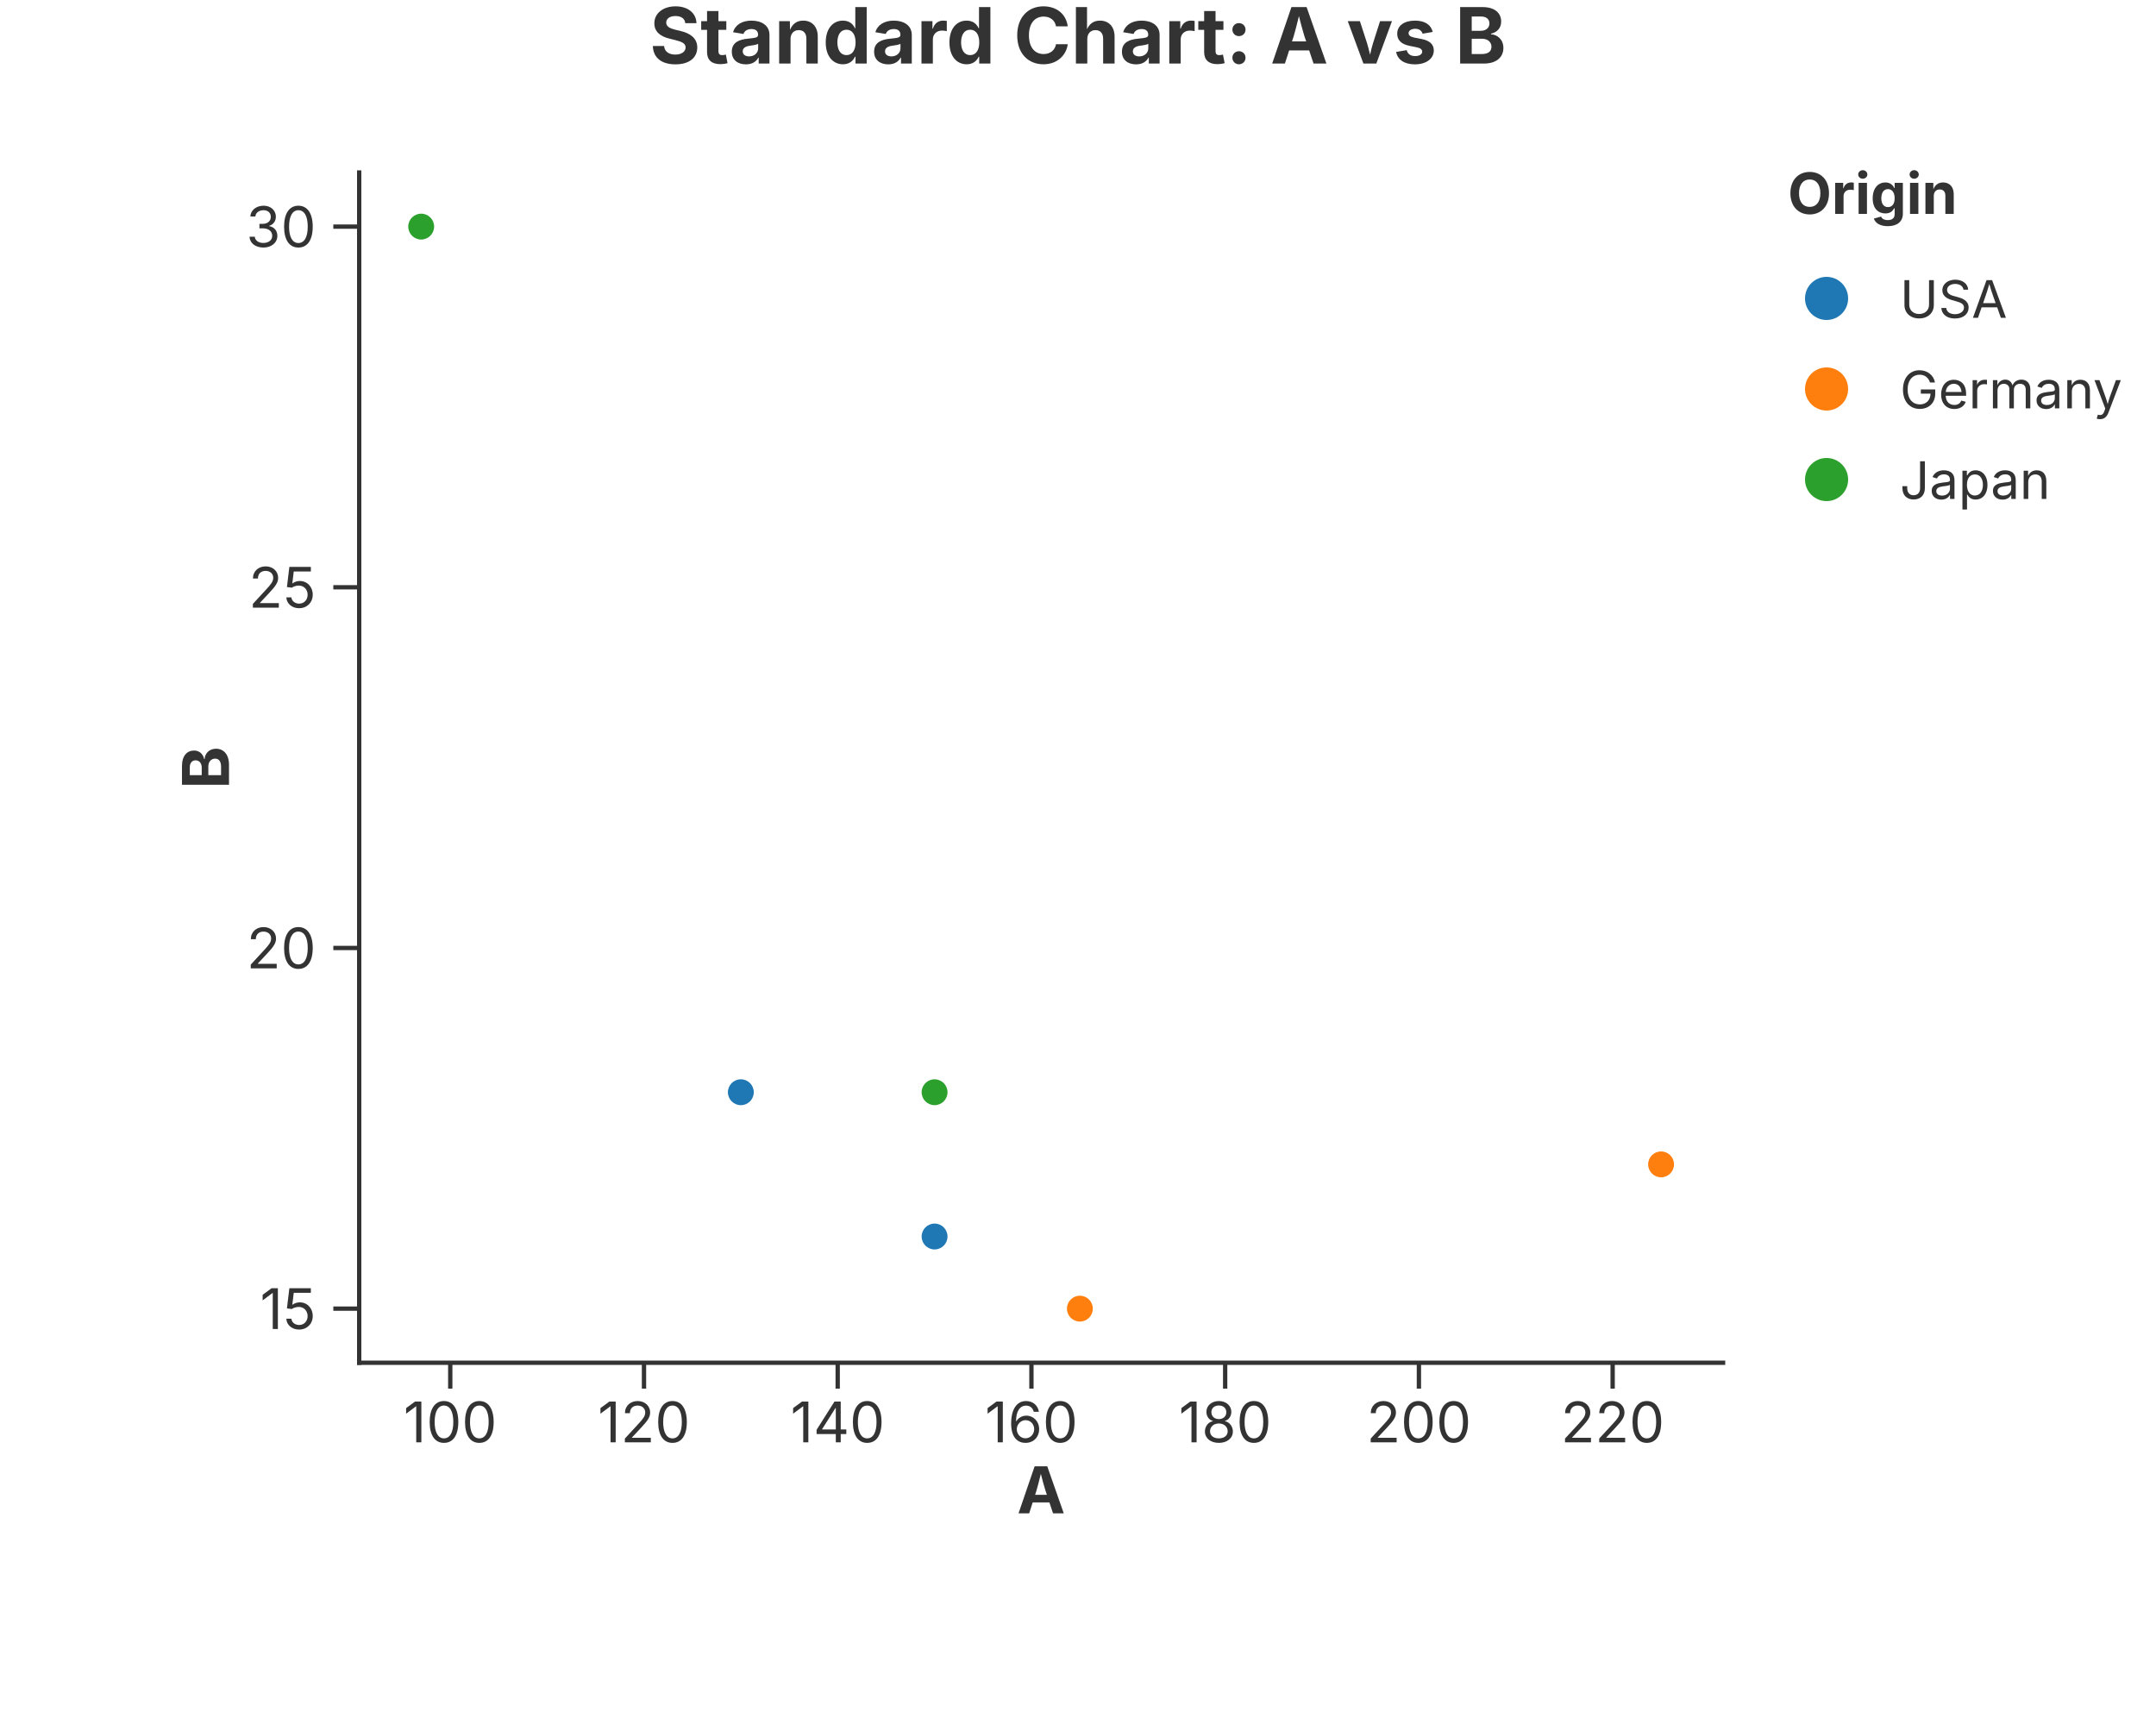
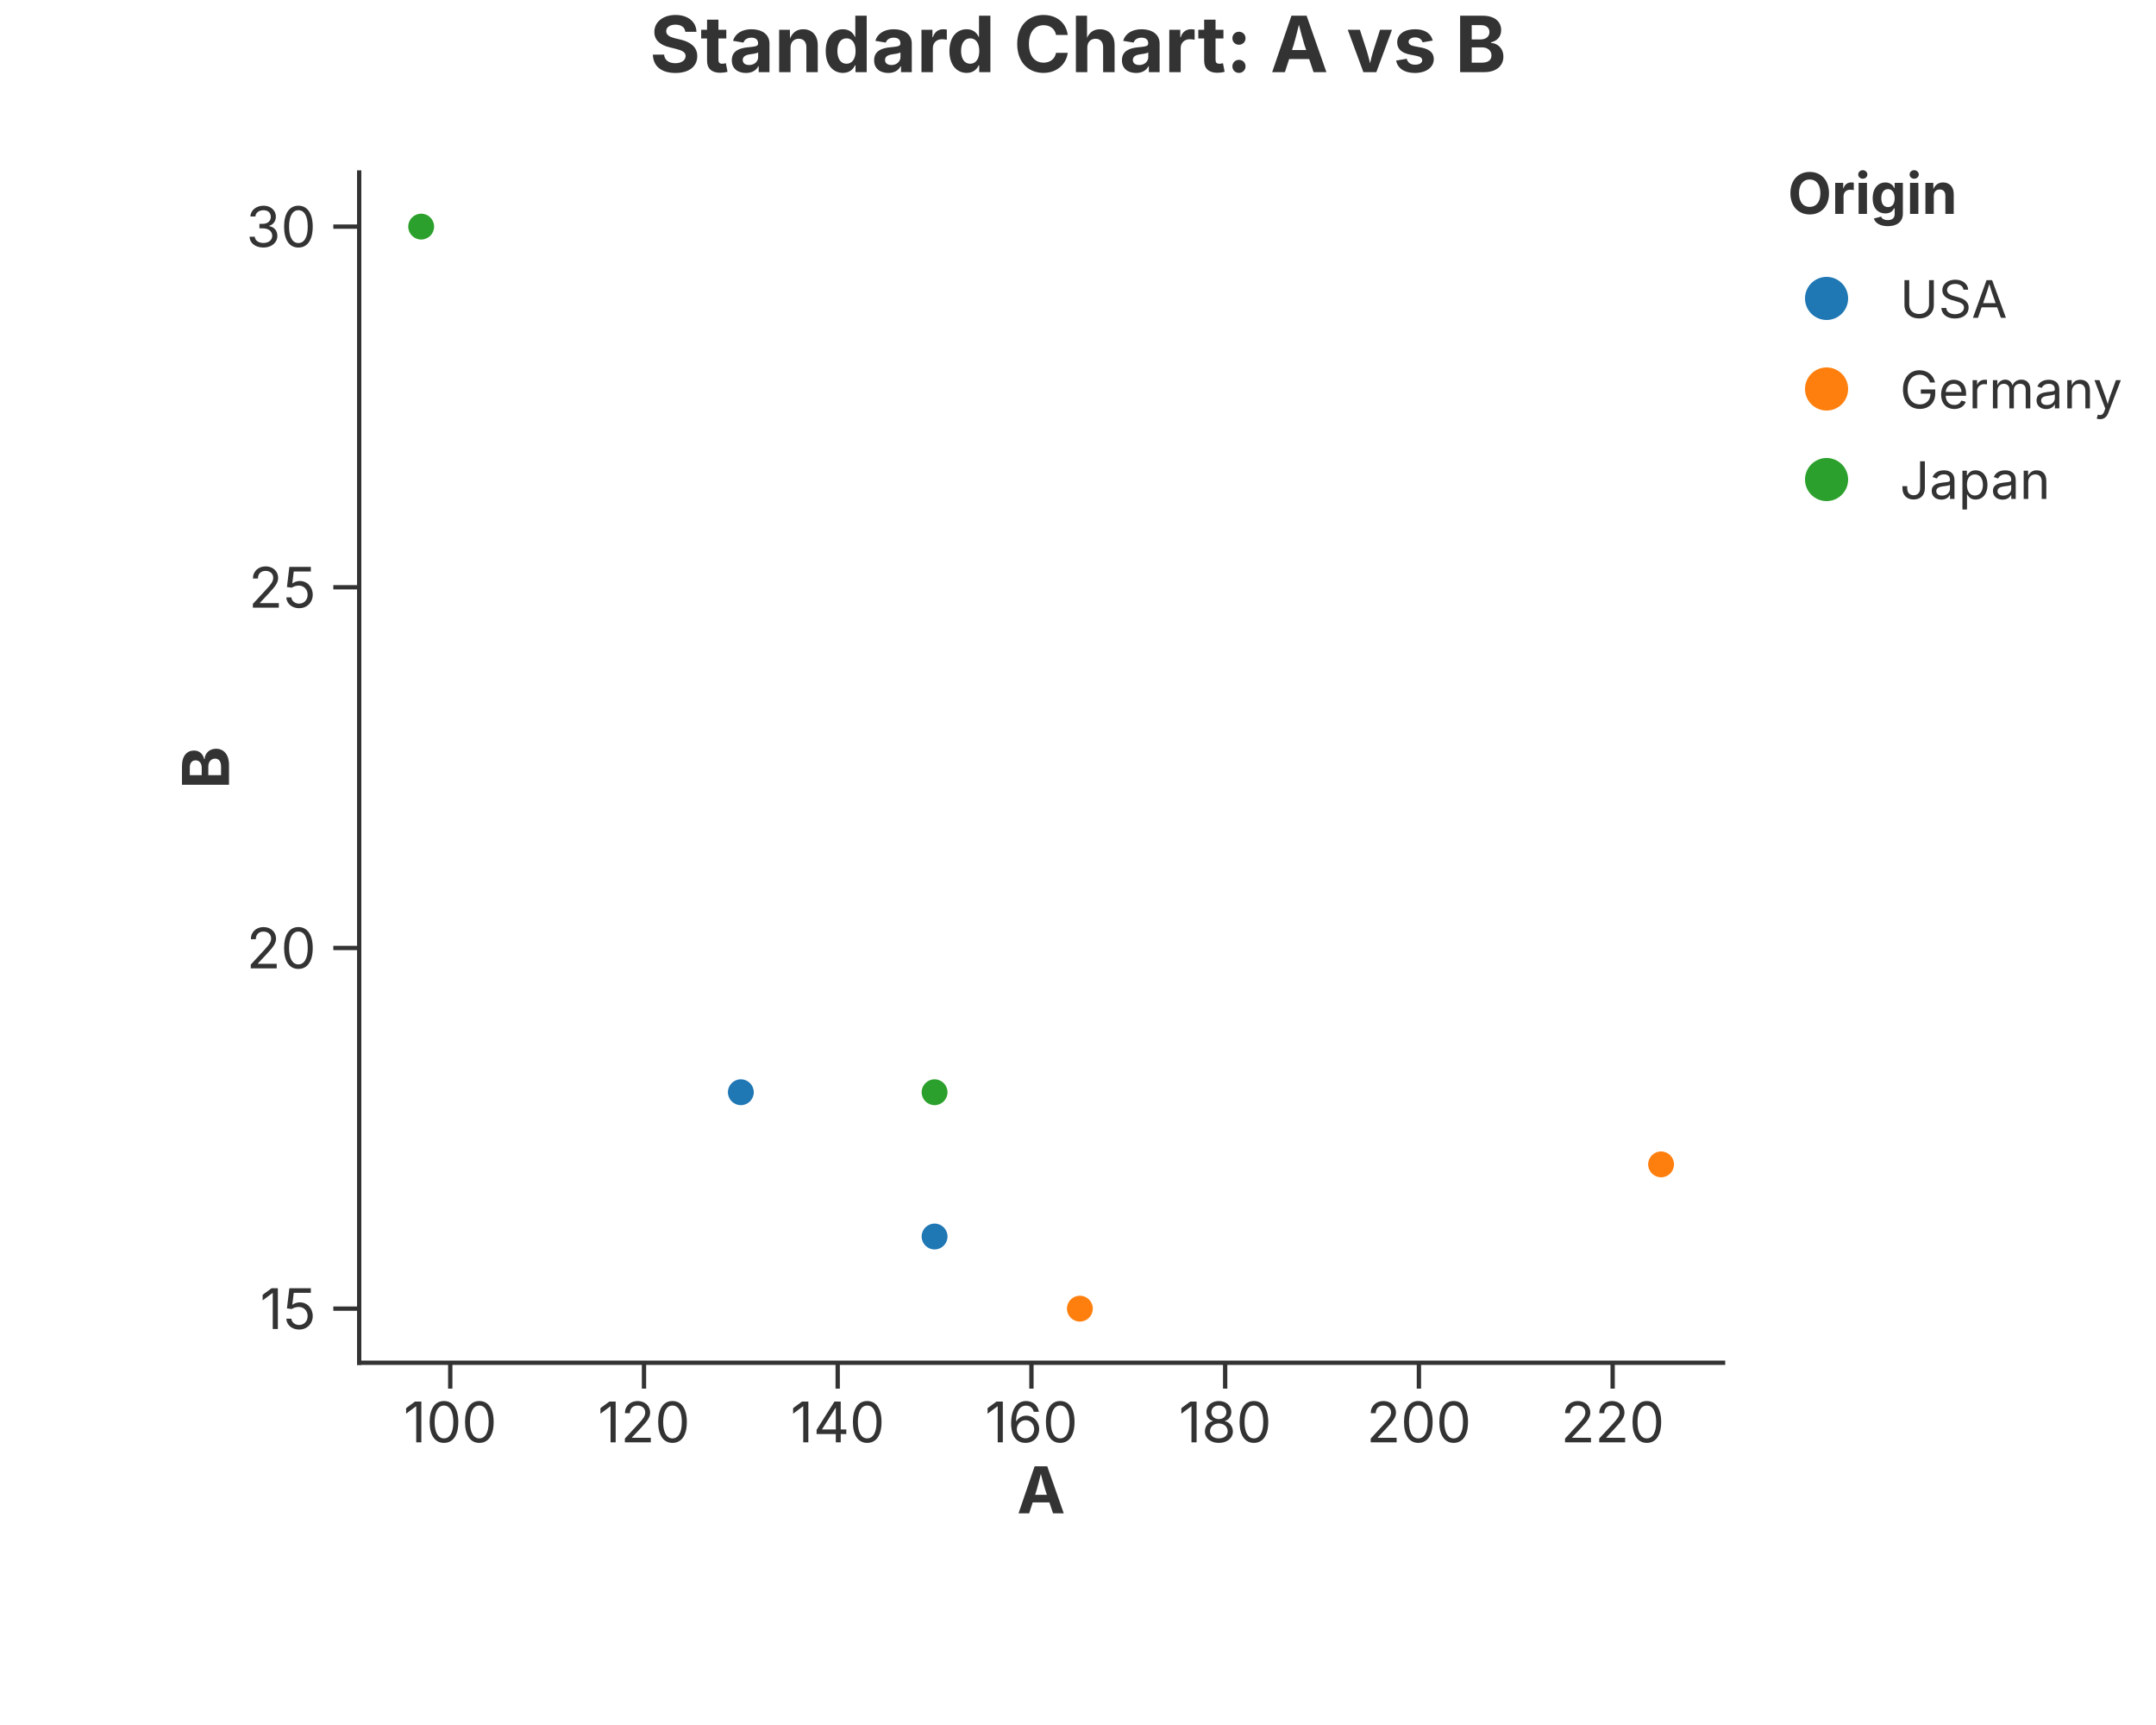
<svg xmlns="http://www.w3.org/2000/svg" width="500" height="400" viewBox="0 0 500 400">
  <rect width="100%" height="100%" fill="rgba(255,255,255,1.000)" />
-   <text x="250.00" y="8.00" text-anchor="middle" dominant-baseline="middle" font-family="Inter, -apple-system, BlinkMacSystemFont, 'Segoe UI', Roboto, Helvetica, Arial, 'PingFang SC', 'Microsoft YaHei', Ubuntu, Cantarell, 'Noto Sans', sans-serif" font-size="18" fill="rgba(51,51,51,1.000)" font-weight="bold">Standard Chart: A vs B</text>
+   <text x="250.00" y="10.00" text-anchor="middle" dominant-baseline="middle" font-family="Inter, -apple-system, BlinkMacSystemFont, 'Segoe UI', Roboto, Helvetica, Arial, 'PingFang SC', 'Microsoft YaHei', Ubuntu, Cantarell, 'Noto Sans', sans-serif" font-size="18" fill="rgba(51,51,51,1.000)" font-weight="bold">Standard Chart: A vs B</text>
  <line x1="83.30" y1="316.00" x2="399.60" y2="316.00" stroke="rgba(51,51,51,1.000)" stroke-width="1" stroke-linecap="square" />
  <line x1="104.42" y1="316.00" x2="104.42" y2="322.00" stroke="rgba(51,51,51,1.000)" stroke-width="1.0" />
  <text x="104.42" y="325.00" font-size="13" font-family="Inter, -apple-system, BlinkMacSystemFont, 'Segoe UI', Roboto, Helvetica, Arial, 'PingFang SC', 'Microsoft YaHei', Ubuntu, Cantarell, 'Noto Sans', sans-serif" fill="rgba(51,51,51,1.000)" text-anchor="middle" dominant-baseline="hanging">100</text>
  <line x1="149.35" y1="316.00" x2="149.35" y2="322.00" stroke="rgba(51,51,51,1.000)" stroke-width="1.0" />
  <text x="149.35" y="325.00" font-size="13" font-family="Inter, -apple-system, BlinkMacSystemFont, 'Segoe UI', Roboto, Helvetica, Arial, 'PingFang SC', 'Microsoft YaHei', Ubuntu, Cantarell, 'Noto Sans', sans-serif" fill="rgba(51,51,51,1.000)" text-anchor="middle" dominant-baseline="hanging">120</text>
  <line x1="194.27" y1="316.00" x2="194.27" y2="322.00" stroke="rgba(51,51,51,1.000)" stroke-width="1.0" />
  <text x="194.27" y="325.00" font-size="13" font-family="Inter, -apple-system, BlinkMacSystemFont, 'Segoe UI', Roboto, Helvetica, Arial, 'PingFang SC', 'Microsoft YaHei', Ubuntu, Cantarell, 'Noto Sans', sans-serif" fill="rgba(51,51,51,1.000)" text-anchor="middle" dominant-baseline="hanging">140</text>
  <line x1="239.20" y1="316.00" x2="239.20" y2="322.00" stroke="rgba(51,51,51,1.000)" stroke-width="1.0" />
  <text x="239.20" y="325.00" font-size="13" font-family="Inter, -apple-system, BlinkMacSystemFont, 'Segoe UI', Roboto, Helvetica, Arial, 'PingFang SC', 'Microsoft YaHei', Ubuntu, Cantarell, 'Noto Sans', sans-serif" fill="rgba(51,51,51,1.000)" text-anchor="middle" dominant-baseline="hanging">160</text>
  <line x1="284.13" y1="316.00" x2="284.13" y2="322.00" stroke="rgba(51,51,51,1.000)" stroke-width="1.0" />
  <text x="284.13" y="325.00" font-size="13" font-family="Inter, -apple-system, BlinkMacSystemFont, 'Segoe UI', Roboto, Helvetica, Arial, 'PingFang SC', 'Microsoft YaHei', Ubuntu, Cantarell, 'Noto Sans', sans-serif" fill="rgba(51,51,51,1.000)" text-anchor="middle" dominant-baseline="hanging">180</text>
  <line x1="329.06" y1="316.00" x2="329.06" y2="322.00" stroke="rgba(51,51,51,1.000)" stroke-width="1.0" />
  <text x="329.06" y="325.00" font-size="13" font-family="Inter, -apple-system, BlinkMacSystemFont, 'Segoe UI', Roboto, Helvetica, Arial, 'PingFang SC', 'Microsoft YaHei', Ubuntu, Cantarell, 'Noto Sans', sans-serif" fill="rgba(51,51,51,1.000)" text-anchor="middle" dominant-baseline="hanging">200</text>
  <line x1="373.99" y1="316.00" x2="373.99" y2="322.00" stroke="rgba(51,51,51,1.000)" stroke-width="1.0" />
  <text x="373.99" y="325.00" font-size="13" font-family="Inter, -apple-system, BlinkMacSystemFont, 'Segoe UI', Roboto, Helvetica, Arial, 'PingFang SC', 'Microsoft YaHei', Ubuntu, Cantarell, 'Noto Sans', sans-serif" fill="rgba(51,51,51,1.000)" text-anchor="middle" dominant-baseline="hanging">220</text>
  <text x="241.45" y="340.00" text-anchor="middle" font-size="15" font-family="Inter, -apple-system, BlinkMacSystemFont, 'Segoe UI', Roboto, Helvetica, Arial, 'PingFang SC', 'Microsoft YaHei', Ubuntu, Cantarell, 'Noto Sans', sans-serif" fill="rgba(51,51,51,1.000)" font-weight="bold" dominant-baseline="hanging">A</text>
  <line x1="83.30" y1="40.00" x2="83.30" y2="316.00" stroke="rgba(51,51,51,1.000)" stroke-width="1" stroke-linecap="square" />
  <line x1="83.30" y1="303.45" x2="77.30" y2="303.45" stroke="rgba(51,51,51,1.000)" stroke-width="1.0" />
  <text x="73.30" y="303.45" font-size="13" font-family="Inter, -apple-system, BlinkMacSystemFont, 'Segoe UI', Roboto, Helvetica, Arial, 'PingFang SC', 'Microsoft YaHei', Ubuntu, Cantarell, 'Noto Sans', sans-serif" fill="rgba(51,51,51,1.000)" text-anchor="end" dominant-baseline="central">15</text>
  <line x1="83.30" y1="219.82" x2="77.30" y2="219.82" stroke="rgba(51,51,51,1.000)" stroke-width="1.0" />
  <text x="73.30" y="219.82" font-size="13" font-family="Inter, -apple-system, BlinkMacSystemFont, 'Segoe UI', Roboto, Helvetica, Arial, 'PingFang SC', 'Microsoft YaHei', Ubuntu, Cantarell, 'Noto Sans', sans-serif" fill="rgba(51,51,51,1.000)" text-anchor="end" dominant-baseline="central">20</text>
  <line x1="83.30" y1="136.18" x2="77.30" y2="136.18" stroke="rgba(51,51,51,1.000)" stroke-width="1.0" />
  <text x="73.30" y="136.18" font-size="13" font-family="Inter, -apple-system, BlinkMacSystemFont, 'Segoe UI', Roboto, Helvetica, Arial, 'PingFang SC', 'Microsoft YaHei', Ubuntu, Cantarell, 'Noto Sans', sans-serif" fill="rgba(51,51,51,1.000)" text-anchor="end" dominant-baseline="central">25</text>
  <line x1="83.30" y1="52.55" x2="77.30" y2="52.55" stroke="rgba(51,51,51,1.000)" stroke-width="1.0" />
  <text x="73.30" y="52.55" font-size="13" font-family="Inter, -apple-system, BlinkMacSystemFont, 'Segoe UI', Roboto, Helvetica, Arial, 'PingFang SC', 'Microsoft YaHei', Ubuntu, Cantarell, 'Noto Sans', sans-serif" fill="rgba(51,51,51,1.000)" text-anchor="end" dominant-baseline="central">30</text>
  <text x="47.50" y="178.00" text-anchor="middle" font-size="15" font-family="Inter, -apple-system, BlinkMacSystemFont, 'Segoe UI', Roboto, Helvetica, Arial, 'PingFang SC', 'Microsoft YaHei', Ubuntu, Cantarell, 'Noto Sans', sans-serif" fill="rgba(51,51,51,1.000)" font-weight="bold" transform="rotate(-90, 47.50, 178.00)" dominant-baseline="middle">B</text>
  <defs>
    <clipPath id="plot-clip-area">
      <rect x="83.300" y="40.000" width="316.300" height="276.000" />
    </clipPath>
  </defs>
  <circle cx="171.810" cy="253.273" r="3.000" fill="rgba(31,119,180,1.000)" stroke="none" stroke-width="0.000" fill-opacity="1.000" stroke-opacity="1.000" clip-path="url(#plot-clip-area)" />
  <circle cx="250.436" cy="303.455" r="3.000" fill="rgba(255,127,14,1.000)" stroke="none" stroke-width="0.000" fill-opacity="1.000" stroke-opacity="1.000" clip-path="url(#plot-clip-area)" />
  <circle cx="216.739" cy="253.273" r="3.000" fill="rgba(44,160,44,1.000)" stroke="none" stroke-width="0.000" fill-opacity="1.000" stroke-opacity="1.000" clip-path="url(#plot-clip-area)" />
  <circle cx="216.739" cy="286.727" r="3.000" fill="rgba(31,119,180,1.000)" stroke="none" stroke-width="0.000" fill-opacity="1.000" stroke-opacity="1.000" clip-path="url(#plot-clip-area)" />
  <circle cx="385.223" cy="270.000" r="3.000" fill="rgba(255,127,14,1.000)" stroke="none" stroke-width="0.000" fill-opacity="1.000" stroke-opacity="1.000" clip-path="url(#plot-clip-area)" />
  <circle cx="97.677" cy="52.545" r="3.000" fill="rgba(44,160,44,1.000)" stroke="none" stroke-width="0.000" fill-opacity="1.000" stroke-opacity="1.000" clip-path="url(#plot-clip-area)" />
  <text x="414.600" y="49.600" font-size="13.2" font-family="Inter, -apple-system, BlinkMacSystemFont, 'Segoe UI', Roboto, Helvetica, Arial, 'PingFang SC', 'Microsoft YaHei', Ubuntu, Cantarell, 'Noto Sans', sans-serif" fill="rgba(51,51,51,1.000)" fill-opacity="1.000" text-anchor="start" font-weight="bold">Origin</text>
  <circle cx="423.600" cy="69.200" r="5.000" fill="rgba(31,119,180,1.000)" stroke="none" stroke-width="0.000" fill-opacity="1.000" stroke-opacity="1.000" />
  <text x="440.600" y="73.700" font-size="12.0" font-family="Inter, -apple-system, BlinkMacSystemFont, 'Segoe UI', Roboto, Helvetica, Arial, 'PingFang SC', 'Microsoft YaHei', Ubuntu, Cantarell, 'Noto Sans', sans-serif" fill="rgba(51,51,51,1.000)" fill-opacity="1.000" text-anchor="start" font-weight="normal">USA</text>
  <circle cx="423.600" cy="90.200" r="5.000" fill="rgba(255,127,14,1.000)" stroke="none" stroke-width="0.000" fill-opacity="1.000" stroke-opacity="1.000" />
  <text x="440.600" y="94.700" font-size="12.0" font-family="Inter, -apple-system, BlinkMacSystemFont, 'Segoe UI', Roboto, Helvetica, Arial, 'PingFang SC', 'Microsoft YaHei', Ubuntu, Cantarell, 'Noto Sans', sans-serif" fill="rgba(51,51,51,1.000)" fill-opacity="1.000" text-anchor="start" font-weight="normal">Germany</text>
  <circle cx="423.600" cy="111.200" r="5.000" fill="rgba(44,160,44,1.000)" stroke="none" stroke-width="0.000" fill-opacity="1.000" stroke-opacity="1.000" />
  <text x="440.600" y="115.700" font-size="12.0" font-family="Inter, -apple-system, BlinkMacSystemFont, 'Segoe UI', Roboto, Helvetica, Arial, 'PingFang SC', 'Microsoft YaHei', Ubuntu, Cantarell, 'Noto Sans', sans-serif" fill="rgba(51,51,51,1.000)" fill-opacity="1.000" text-anchor="start" font-weight="normal">Japan</text>
</svg>
